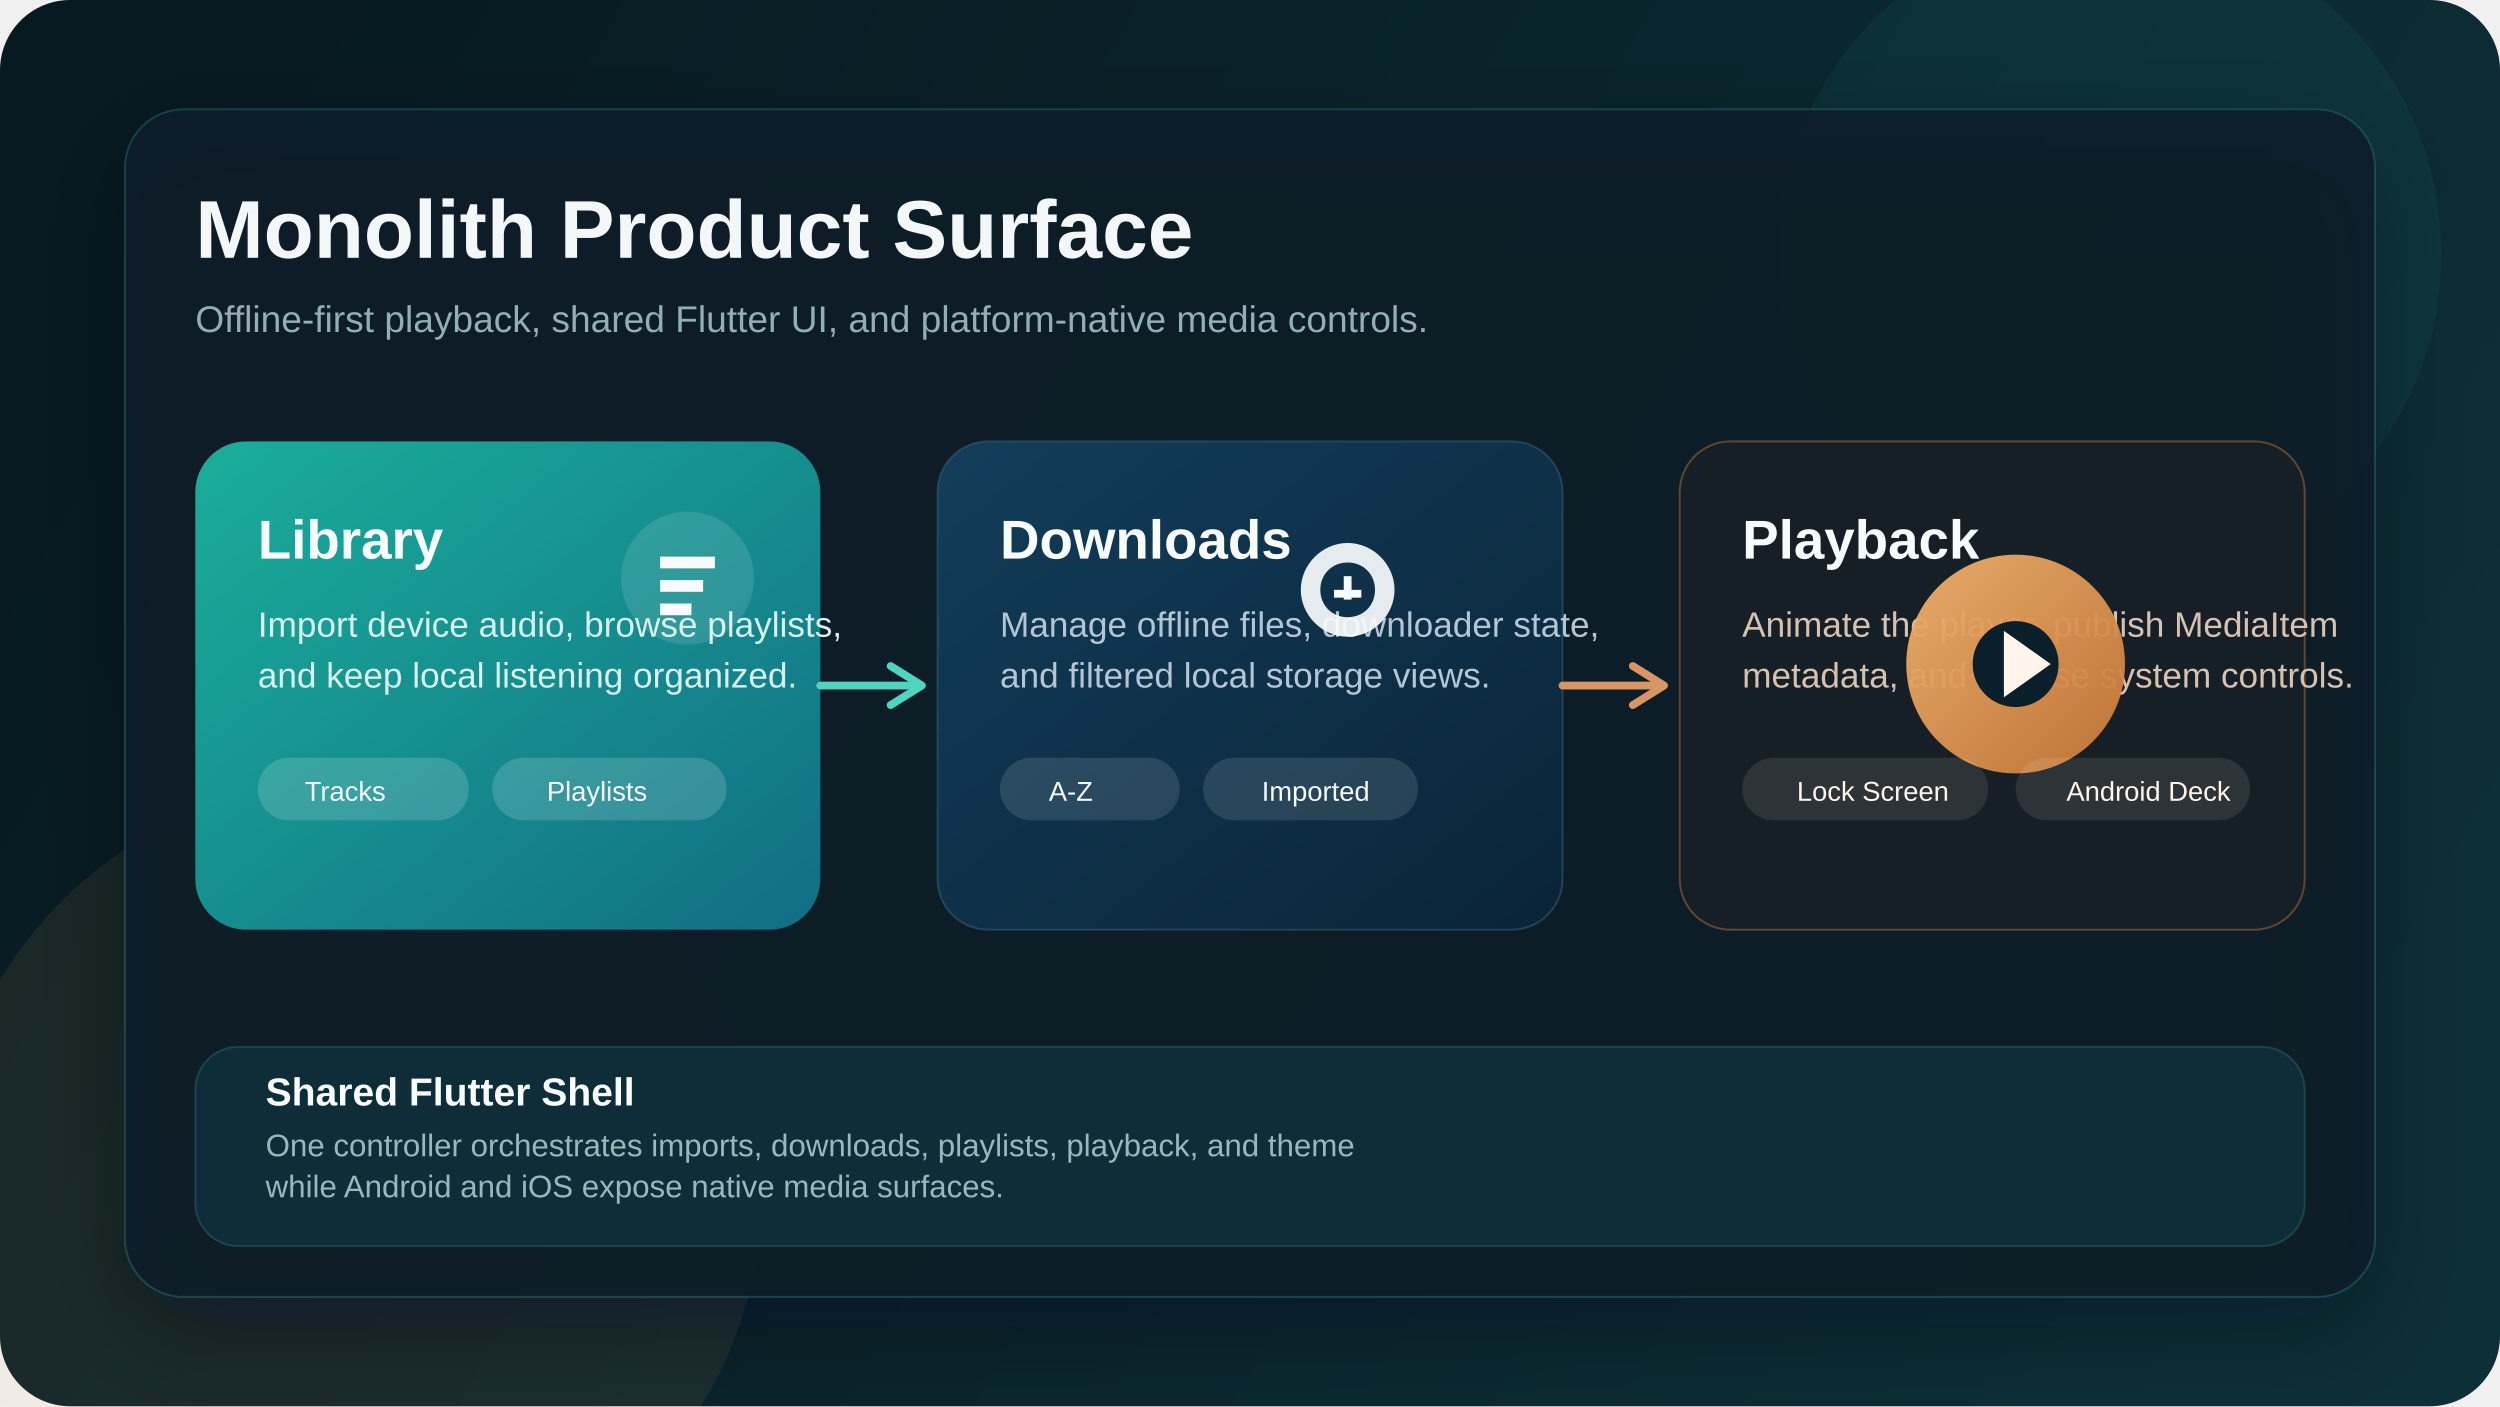
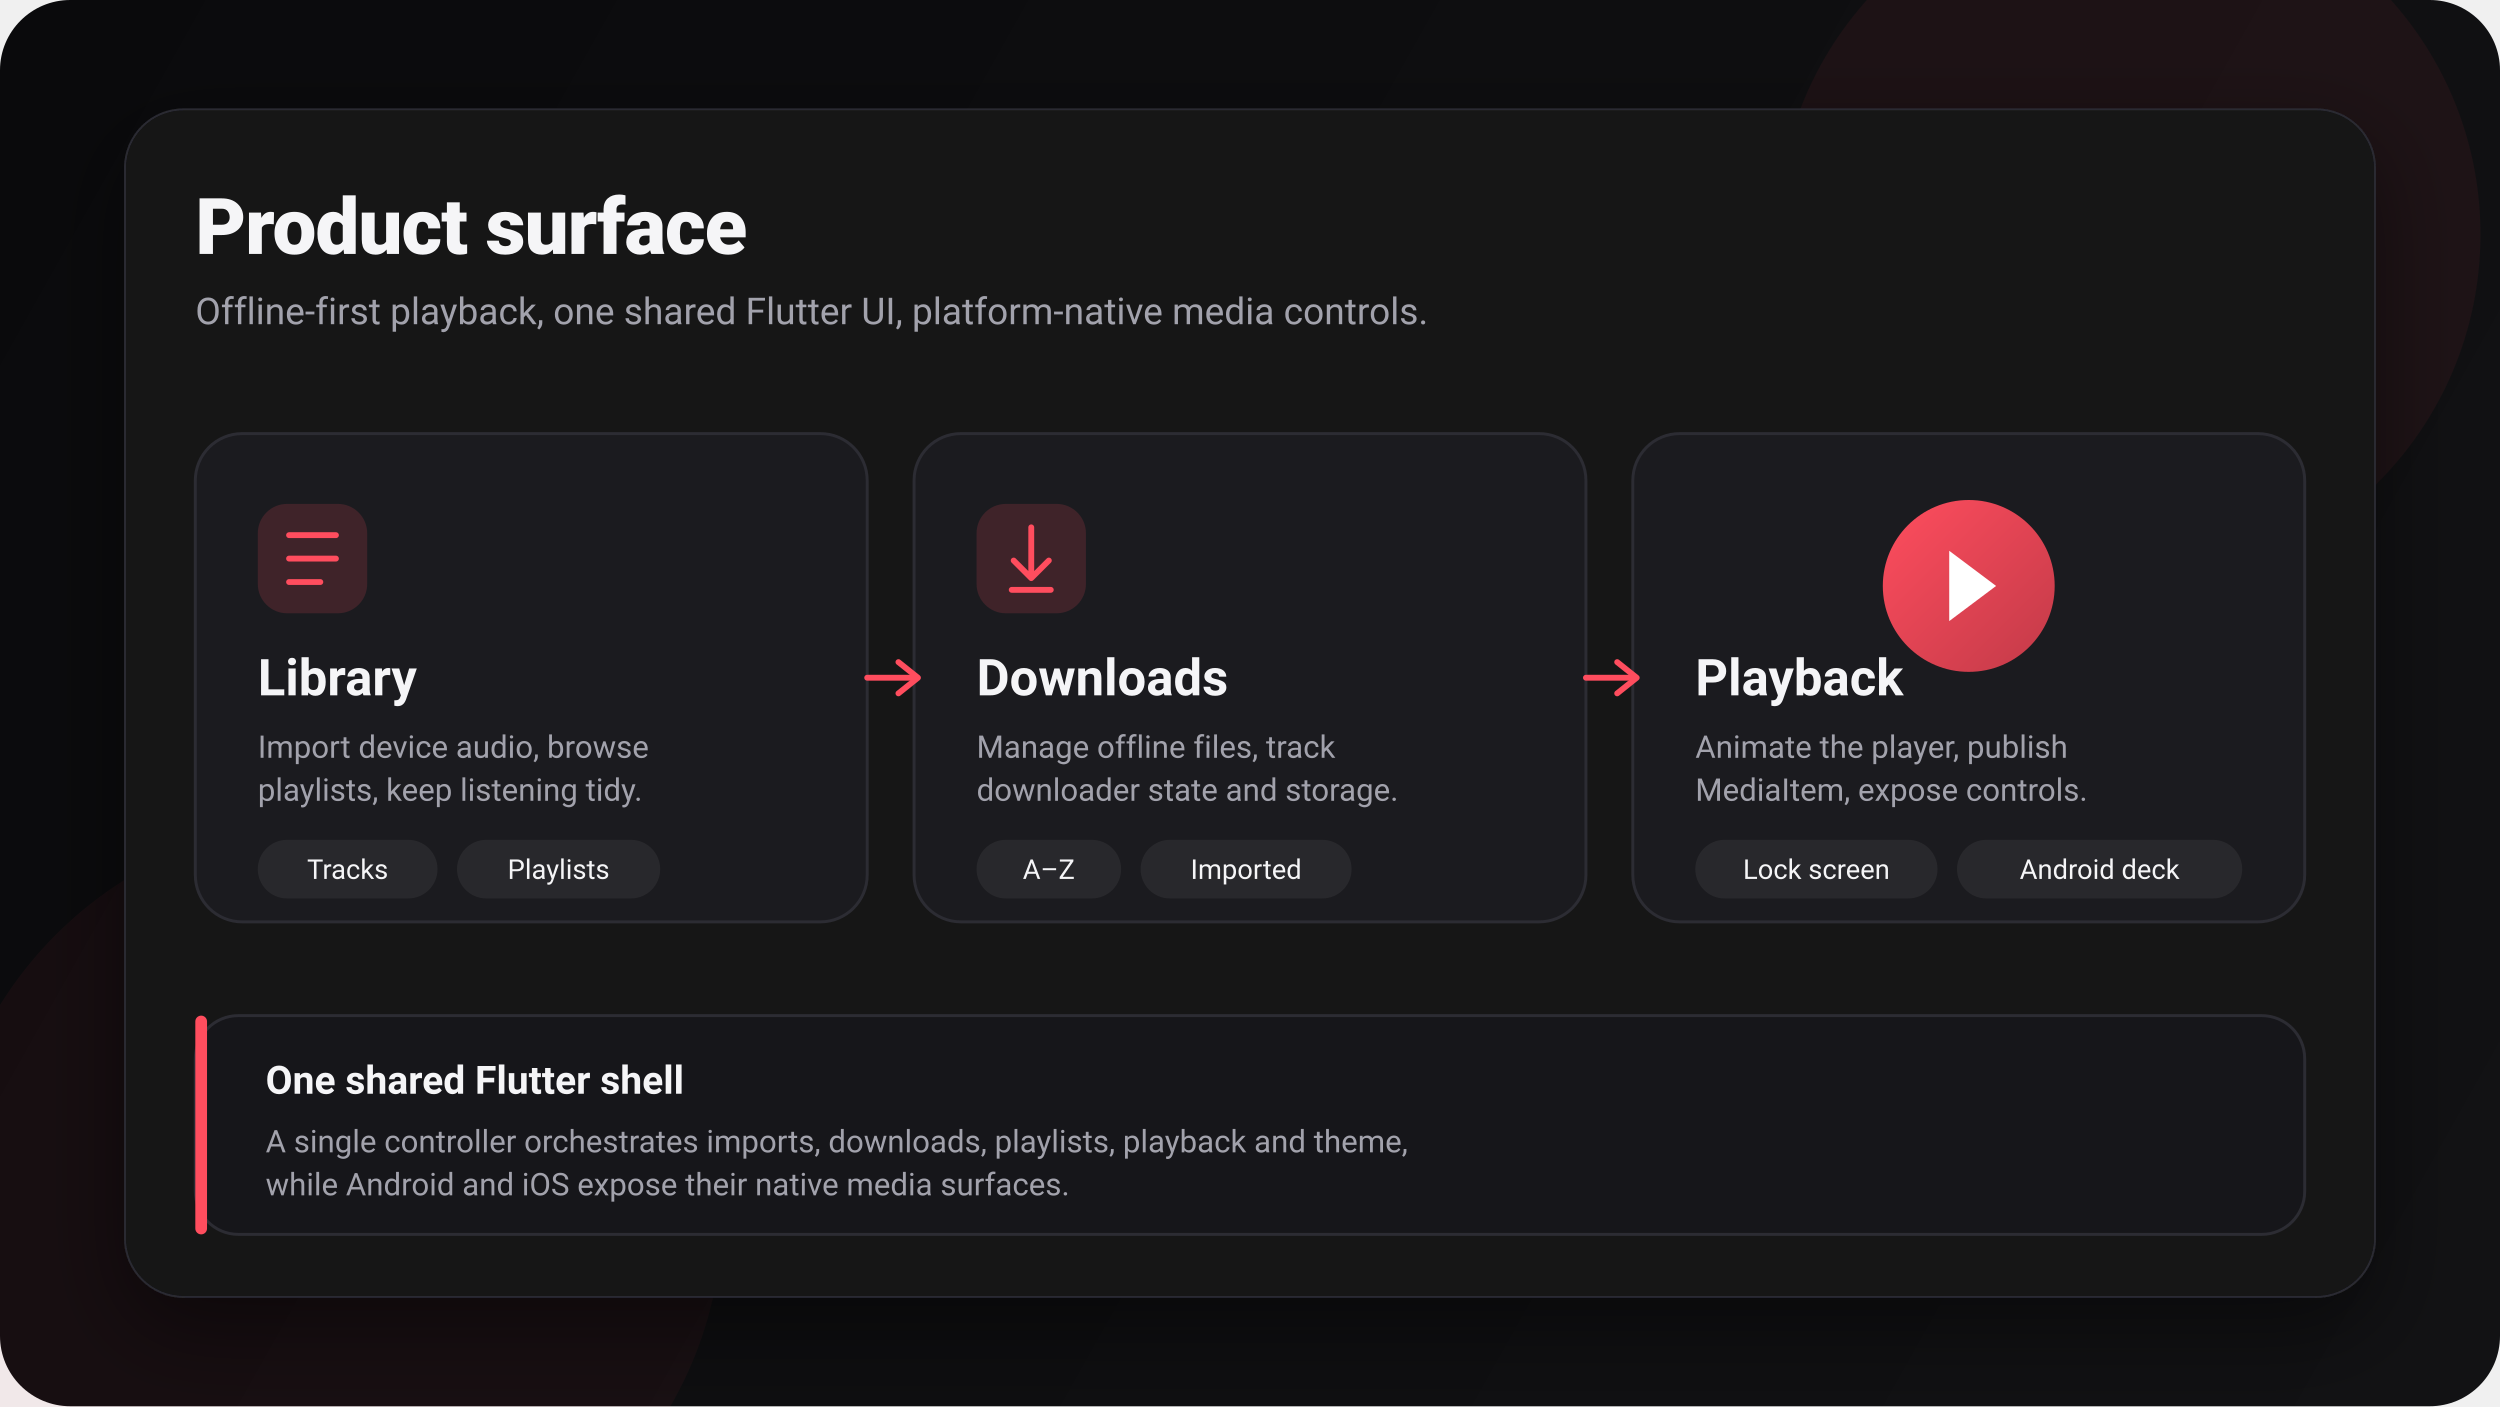
- <svg xmlns="http://www.w3.org/2000/svg" width="1280" height="720" viewBox="0 0 1280 720" fill="none">
+ <svg xmlns="http://www.w3.org/2000/svg" width="1280" height="720" viewBox="0 0 1280 720" fill="none" role="img" aria-labelledby="title desc" font-family="-apple-system, BlinkMacSystemFont, 'Segoe UI', Roboto, Helvetica, Arial, sans-serif">
  <defs>
-     <linearGradient id="bg" x1="120" y1="60" x2="1160" y2="660" gradientUnits="userSpaceOnUse">
-       <stop stop-color="#071A21" />
-       <stop offset="1" stop-color="#0D2F38" />
-     </linearGradient>
-     <linearGradient id="cardA" x1="0" y1="0" x2="1" y2="1">
-       <stop stop-color="#1AAE9A" />
-       <stop offset="1" stop-color="#116E84" />
-     </linearGradient>
-     <linearGradient id="cardB" x1="0" y1="0" x2="1" y2="1">
-       <stop stop-color="#123D5A" />
-       <stop offset="1" stop-color="#0A2437" />
+     <linearGradient id="bg" x1="0" y1="0" x2="1280" y2="720" gradientUnits="userSpaceOnUse">
+       <stop stop-color="#0A0A0C" />
+       <stop offset="1" stop-color="#121214" />
    </linearGradient>
    <linearGradient id="accent" x1="0" y1="0" x2="1" y2="1">
-       <stop stop-color="#F2B26E" />
-       <stop offset="1" stop-color="#C77636" />
+       <stop stop-color="#FF4D5E" />
+       <stop offset="1" stop-color="#C23A48" />
    </linearGradient>
    <filter id="shadow" x="-40" y="-40" width="1360" height="800" filterUnits="userSpaceOnUse" color-interpolation-filters="sRGB">
-       <feDropShadow dx="0" dy="18" stdDeviation="24" flood-color="#021015" flood-opacity="0.4" />
+       <feDropShadow dx="0" dy="16" stdDeviation="22" flood-color="#000000" flood-opacity="0.45" />
    </filter>
  </defs>
  <rect width="1280" height="720" rx="36" fill="url(#bg)" />
-   <circle cx="1080" cy="130" r="170" fill="#1AAE9A" fill-opacity="0.08" />
-   <circle cx="180" cy="610" r="210" fill="#F2B26E" fill-opacity="0.08" />
+   <circle cx="1090" cy="120" r="180" fill="#FF4D5E" fill-opacity="0.06" />
+   <circle cx="170" cy="620" r="200" fill="#FF4D5E" fill-opacity="0.05" />
  <g filter="url(#shadow)">
-     <rect x="64" y="56" width="1152" height="608" rx="30" fill="#0A1F29" fill-opacity="0.88" stroke="#2D6B73" stroke-opacity="0.45" />
+     <rect x="64" y="56" width="1152" height="608" rx="30" fill="#121214" stroke="#2C2C33" />
  </g>
-   <text x="100" y="132" fill="#F4F7F8" font-size="42" font-family="Segoe UI, Arial, sans-serif" font-weight="700">Monolith Product Surface</text>
-   <text x="100" y="170" fill="#91AFB5" font-size="19" font-family="Segoe UI, Arial, sans-serif">Offline-first playback, shared Flutter UI, and platform-native media controls.</text>
-   <rect x="100" y="226" width="320" height="250" rx="26" fill="url(#cardA)" />
-   <text x="132" y="286" fill="#F7FBFC" font-size="28" font-family="Segoe UI, Arial, sans-serif" font-weight="700">Library</text>
-   <text x="132" y="326" fill="#D7F1EE" font-size="18" font-family="Segoe UI, Arial, sans-serif">Import device audio, browse playlists,</text>
-   <text x="132" y="352" fill="#D7F1EE" font-size="18" font-family="Segoe UI, Arial, sans-serif">and keep local listening organized.</text>
-   <rect x="132" y="388" width="108" height="32" rx="16" fill="#F8FFFE" fill-opacity="0.16" />
-   <text x="156" y="410" fill="#F7FBFC" font-size="14" font-family="Segoe UI, Arial, sans-serif">Tracks</text>
-   <rect x="252" y="388" width="120" height="32" rx="16" fill="#F8FFFE" fill-opacity="0.16" />
-   <text x="280" y="410" fill="#F7FBFC" font-size="14" font-family="Segoe UI, Arial, sans-serif">Playlists</text>
-   <circle cx="352" cy="296" r="34" fill="#F8FFFE" fill-opacity="0.12" />
-   <path d="M338 285H366V291H338V285ZM338 297H360V303H338V297ZM338 309H354V315H338V309Z" fill="#F7FBFC" />
-   <rect x="480" y="226" width="320" height="250" rx="26" fill="url(#cardB)" stroke="#3A6C89" stroke-opacity="0.45" />
-   <text x="512" y="286" fill="#F7FBFC" font-size="28" font-family="Segoe UI, Arial, sans-serif" font-weight="700">Downloads</text>
-   <text x="512" y="326" fill="#B4C6D4" font-size="18" font-family="Segoe UI, Arial, sans-serif">Manage offline files, downloader state,</text>
-   <text x="512" y="352" fill="#B4C6D4" font-size="18" font-family="Segoe UI, Arial, sans-serif">and filtered local storage views.</text>
-   <rect x="512" y="388" width="92" height="32" rx="16" fill="#F8FFFE" fill-opacity="0.12" />
-   <text x="537" y="410" fill="#F7FBFC" font-size="14" font-family="Segoe UI, Arial, sans-serif">A-Z</text>
-   <rect x="616" y="388" width="110" height="32" rx="16" fill="#F8FFFE" fill-opacity="0.12" />
-   <text x="646" y="410" fill="#F7FBFC" font-size="14" font-family="Segoe UI, Arial, sans-serif">Imported</text>
-   <path d="M690 278C703 278 714 289 714 302C714 315 703 326 690 326C677 326 666 315 666 302C666 289 677 278 690 278ZM690 288C682 288 676 294 676 302C676 310 682 316 690 316C698 316 704 310 704 302C704 294 698 288 690 288Z" fill="#F7FBFC" fill-opacity="0.92" />
-   <path d="M688 295H692V307H688V295ZM683 302H697V306H683V302Z" fill="#F7FBFC" />
-   <rect x="860" y="226" width="320" height="250" rx="26" fill="#161F25" stroke="#A26739" stroke-opacity="0.55" />
-   <text x="892" y="286" fill="#F7FBFC" font-size="28" font-family="Segoe UI, Arial, sans-serif" font-weight="700">Playback</text>
-   <text x="892" y="326" fill="#D6C2B2" font-size="18" font-family="Segoe UI, Arial, sans-serif">Animate the player, publish MediaItem</text>
-   <text x="892" y="352" fill="#D6C2B2" font-size="18" font-family="Segoe UI, Arial, sans-serif">metadata, and expose system controls.</text>
-   <circle cx="1032" cy="340" r="56" fill="url(#accent)" fill-opacity="0.95" />
-   <circle cx="1032" cy="340" r="22" fill="#0A1F29" />
-   <path d="M1026 323L1050 340L1026 357V323Z" fill="#FFF5EB" />
-   <rect x="892" y="388" width="126" height="32" rx="16" fill="#FFF5EB" fill-opacity="0.1" />
-   <text x="920" y="410" fill="#FFF5EB" font-size="14" font-family="Segoe UI, Arial, sans-serif">Lock Screen</text>
-   <rect x="1032" y="388" width="120" height="32" rx="16" fill="#FFF5EB" fill-opacity="0.1" />
-   <text x="1058" y="410" fill="#FFF5EB" font-size="14" font-family="Segoe UI, Arial, sans-serif">Android Deck</text>
-   <path d="M420 351H468" stroke="#4FD4C0" stroke-width="4" stroke-linecap="round" />
-   <path d="M800 351H848" stroke="#D79663" stroke-width="4" stroke-linecap="round" />
-   <path d="M456 341L472 351L456 361" fill="none" stroke="#4FD4C0" stroke-width="4" stroke-linecap="round" stroke-linejoin="round" />
-   <path d="M836 341L852 351L836 361" fill="none" stroke="#D79663" stroke-width="4" stroke-linecap="round" stroke-linejoin="round" />
-   <rect x="100" y="536" width="1080" height="102" rx="22" fill="#0F2D38" stroke="#2D6B73" stroke-opacity="0.45" />
-   <text x="136" y="566" fill="#F7FBFC" font-size="20" font-family="Segoe UI, Arial, sans-serif" font-weight="600">Shared Flutter Shell</text>
-   <text x="136" y="592" fill="#9AB7BD" font-size="16" font-family="Segoe UI, Arial, sans-serif">One controller orchestrates imports, downloads, playlists, playback, and theme</text>
-   <text x="136" y="613" fill="#9AB7BD" font-size="16" font-family="Segoe UI, Arial, sans-serif">while Android and iOS expose native media surfaces.</text>
+   <text x="100" y="130" fill="#F5F5F7" font-size="40" font-weight="800" letter-spacing="-0.5">Product surface</text>
+   <text x="100" y="166" fill="#A2A2AC" font-size="19">Offline-first playback, one shared Flutter UI, platform-native media controls.</text>
+   <rect x="100" y="222" width="344" height="250" rx="24" fill="#1B1B1F" stroke="#2C2C33" stroke-width="1.5" />
+   <rect x="132" y="258" width="56" height="56" rx="15" fill="#FF4D5E" fill-opacity="0.16" />
+   <path d="M148 274h24M148 286h24M148 298h16" stroke="#FF4D5E" stroke-width="3" stroke-linecap="round" />
+   <text x="132" y="356" fill="#F5F5F7" font-size="26" font-weight="700">Library</text>
+   <text x="132" y="388" fill="#A2A2AC" font-size="16">Import device audio, browse</text>
+   <text x="132" y="410" fill="#A2A2AC" font-size="16">playlists, keep listening tidy.</text>
+   <rect x="132" y="430" width="92" height="30" rx="15" fill="#FFFFFF" fill-opacity="0.06" />
+   <text x="178" y="450" text-anchor="middle" fill="#F5F5F7" font-size="14">Tracks</text>
+   <rect x="234" y="430" width="104" height="30" rx="15" fill="#FFFFFF" fill-opacity="0.06" />
+   <text x="286" y="450" text-anchor="middle" fill="#F5F5F7" font-size="14">Playlists</text>
+   <rect x="468" y="222" width="344" height="250" rx="24" fill="#1B1B1F" stroke="#2C2C33" stroke-width="1.5" />
+   <rect x="500" y="258" width="56" height="56" rx="15" fill="#FF4D5E" fill-opacity="0.16" />
+   <path d="M528 270v26m0 0l-9 -9m9 9l9 -9M518 302h20" stroke="#FF4D5E" stroke-width="3" stroke-linecap="round" stroke-linejoin="round" fill="none" />
+   <text x="500" y="356" fill="#F5F5F7" font-size="26" font-weight="700">Downloads</text>
+   <text x="500" y="388" fill="#A2A2AC" font-size="16">Manage offline files, track</text>
+   <text x="500" y="410" fill="#A2A2AC" font-size="16">downloader state and storage.</text>
+   <rect x="500" y="430" width="74" height="30" rx="15" fill="#FFFFFF" fill-opacity="0.06" />
+   <text x="537" y="450" text-anchor="middle" fill="#F5F5F7" font-size="14">A–Z</text>
+   <rect x="584" y="430" width="108" height="30" rx="15" fill="#FFFFFF" fill-opacity="0.06" />
+   <text x="638" y="450" text-anchor="middle" fill="#F5F5F7" font-size="14">Imported</text>
+   <rect x="836" y="222" width="344" height="250" rx="24" fill="#1B1B1F" stroke="#2C2C33" stroke-width="1.5" />
+   <circle cx="1008" cy="300" r="44" fill="url(#accent)" />
+   <path d="M998 282l24 18l-24 18z" fill="#FFFFFF" />
+   <text x="868" y="356" fill="#F5F5F7" font-size="26" font-weight="700">Playback</text>
+   <text x="868" y="388" fill="#A2A2AC" font-size="16">Animate the player, publish</text>
+   <text x="868" y="410" fill="#A2A2AC" font-size="16">MediaItem, expose controls.</text>
+   <rect x="868" y="430" width="124" height="30" rx="15" fill="#FFFFFF" fill-opacity="0.06" />
+   <text x="930" y="450" text-anchor="middle" fill="#F5F5F7" font-size="14">Lock screen</text>
+   <rect x="1002" y="430" width="146" height="30" rx="15" fill="#FFFFFF" fill-opacity="0.06" />
+   <text x="1075" y="450" text-anchor="middle" fill="#F5F5F7" font-size="14">Android deck</text>
+   <path d="M444 347h24" stroke="#FF4D5E" stroke-width="3" stroke-linecap="round" />
+   <path d="M460 339l10 8l-10 8" stroke="#FF4D5E" stroke-width="3" stroke-linecap="round" stroke-linejoin="round" fill="none" />
+   <path d="M812 347h24" stroke="#FF4D5E" stroke-width="3" stroke-linecap="round" />
+   <path d="M828 339l10 8l-10 8" stroke="#FF4D5E" stroke-width="3" stroke-linecap="round" stroke-linejoin="round" fill="none" />
+   <rect x="100" y="520" width="1080" height="112" rx="22" fill="#16161A" stroke="#2C2C33" stroke-width="1.5" />
+   <rect x="100" y="520" width="6" height="112" rx="3" fill="#FF4D5E" />
+   <text x="136" y="560" fill="#F5F5F7" font-size="20" font-weight="700">One shared Flutter shell</text>
+   <text x="136" y="590" fill="#A2A2AC" font-size="16">A single controller orchestrates imports, downloads, playlists, playback and theme,</text>
+   <text x="136" y="612" fill="#A2A2AC" font-size="16">while Android and iOS expose their native media surfaces.</text>
</svg>
